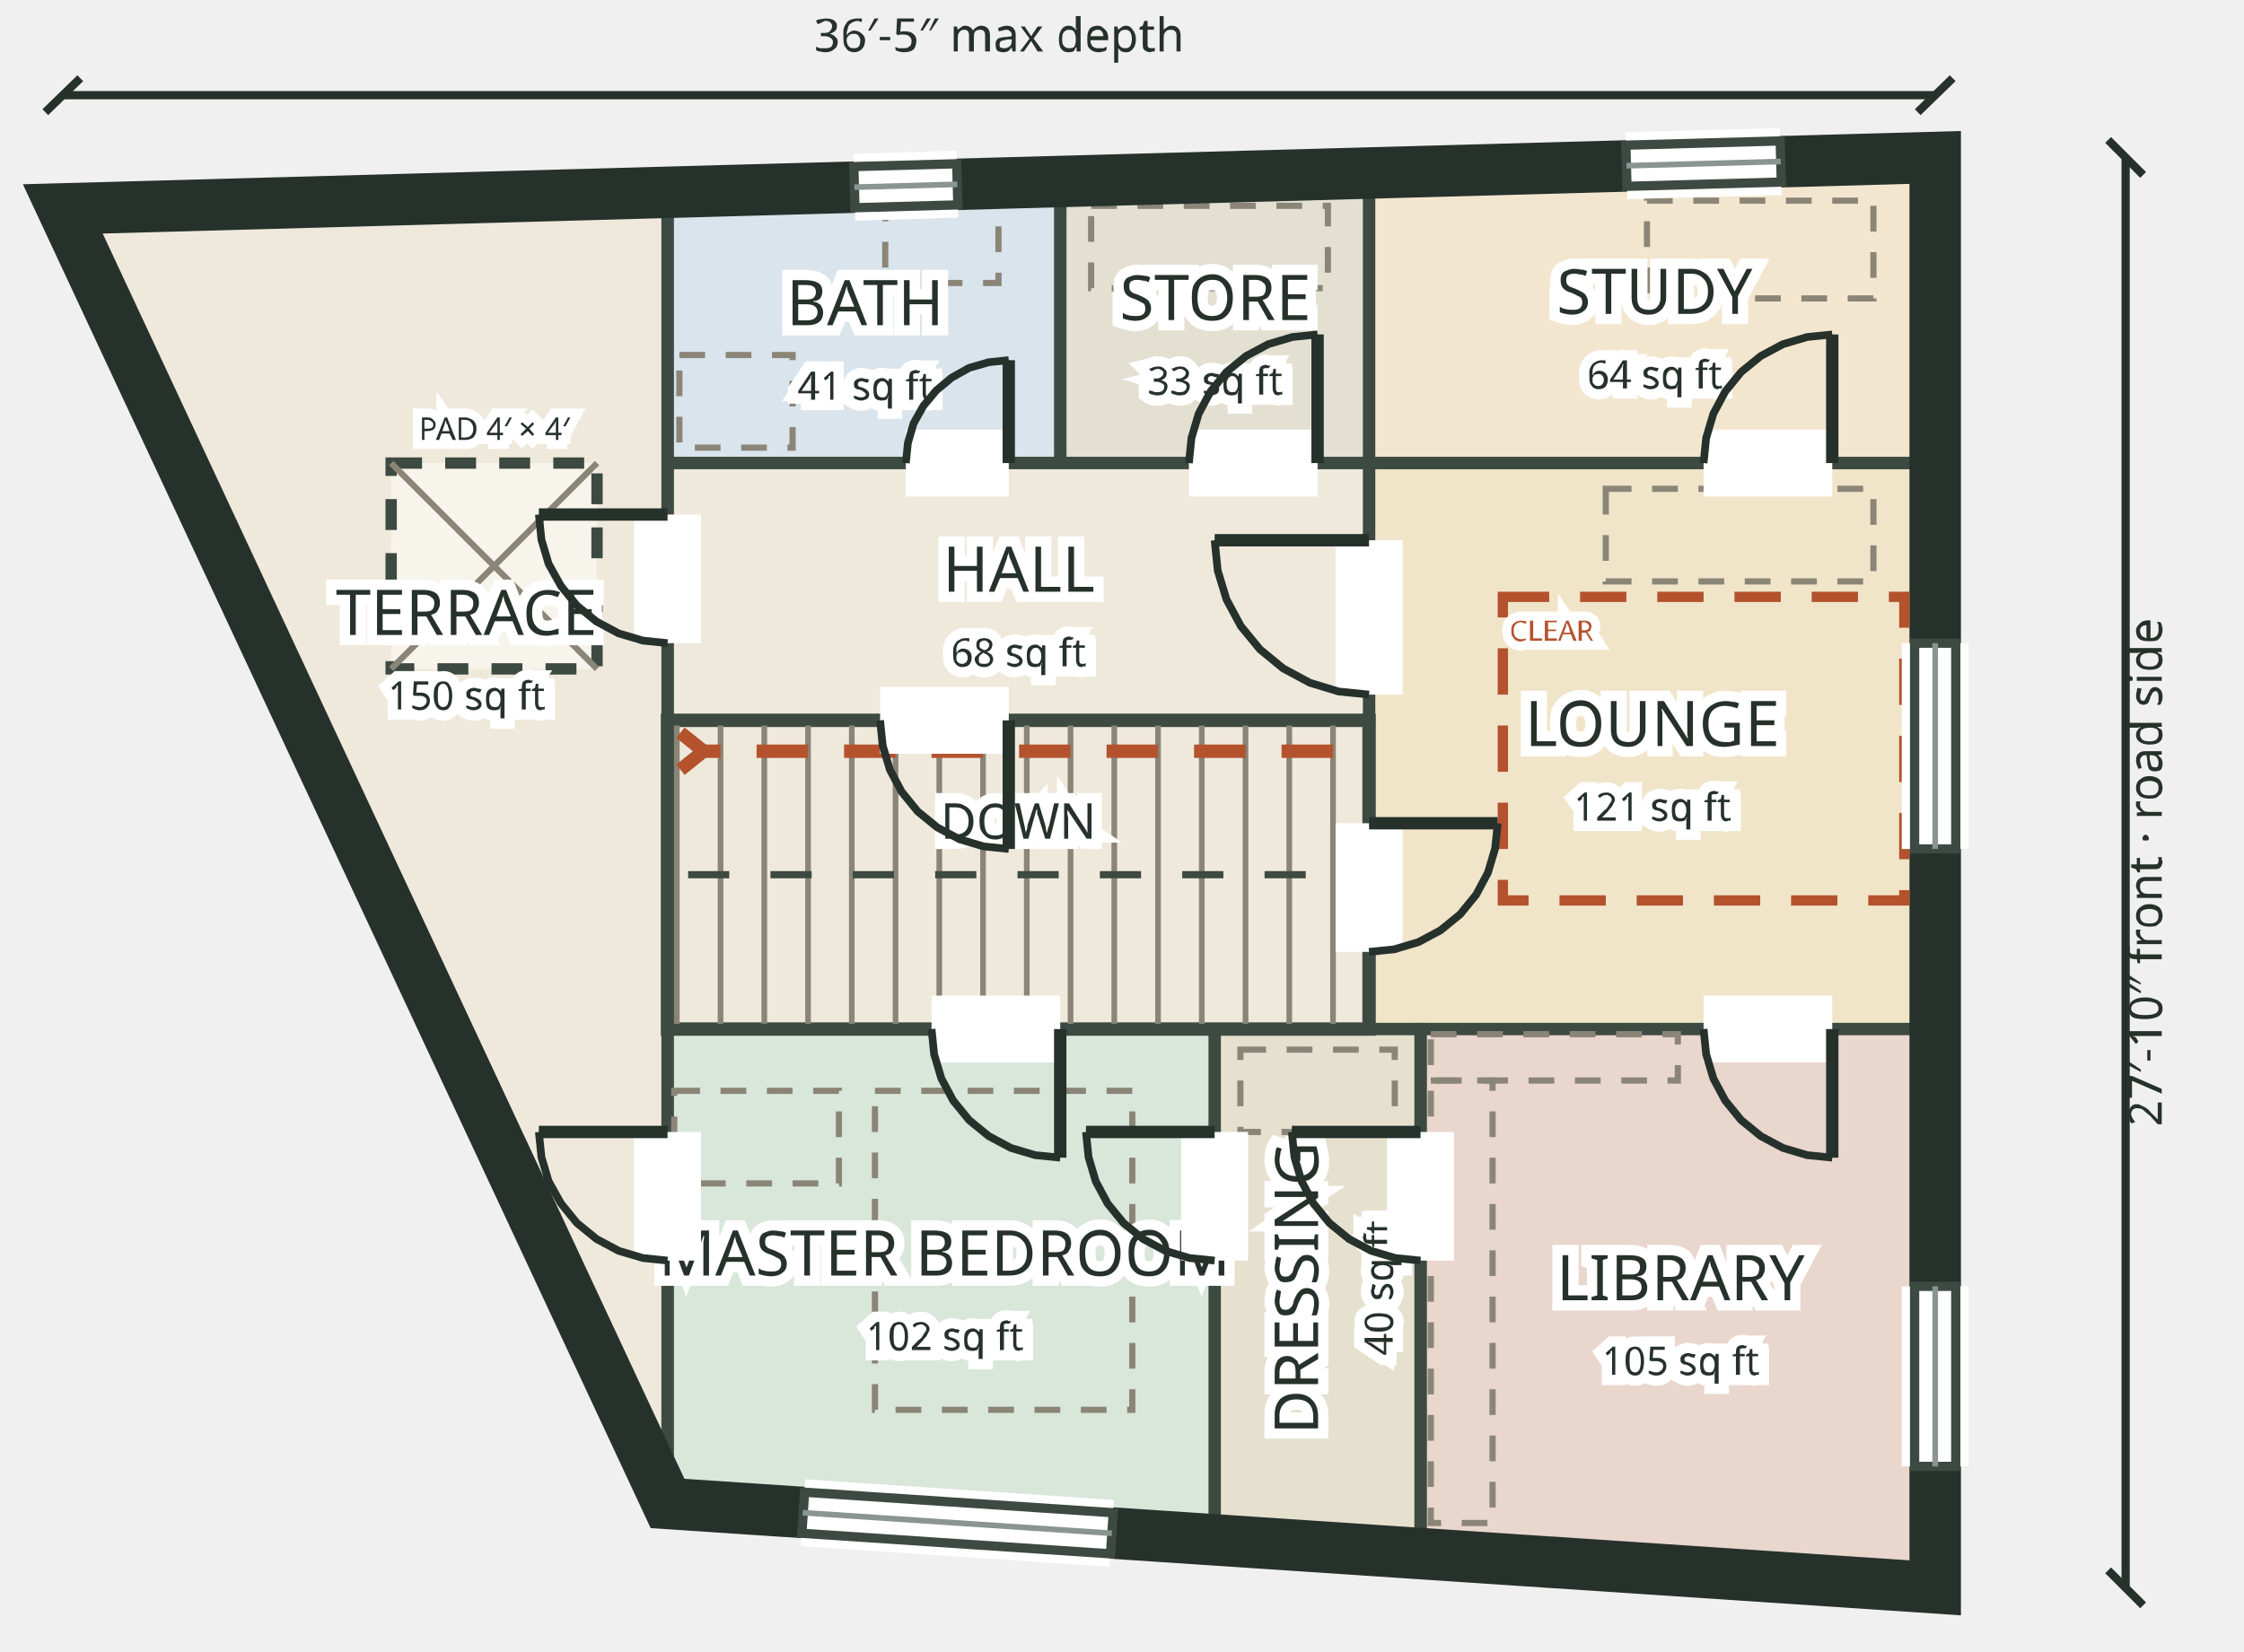
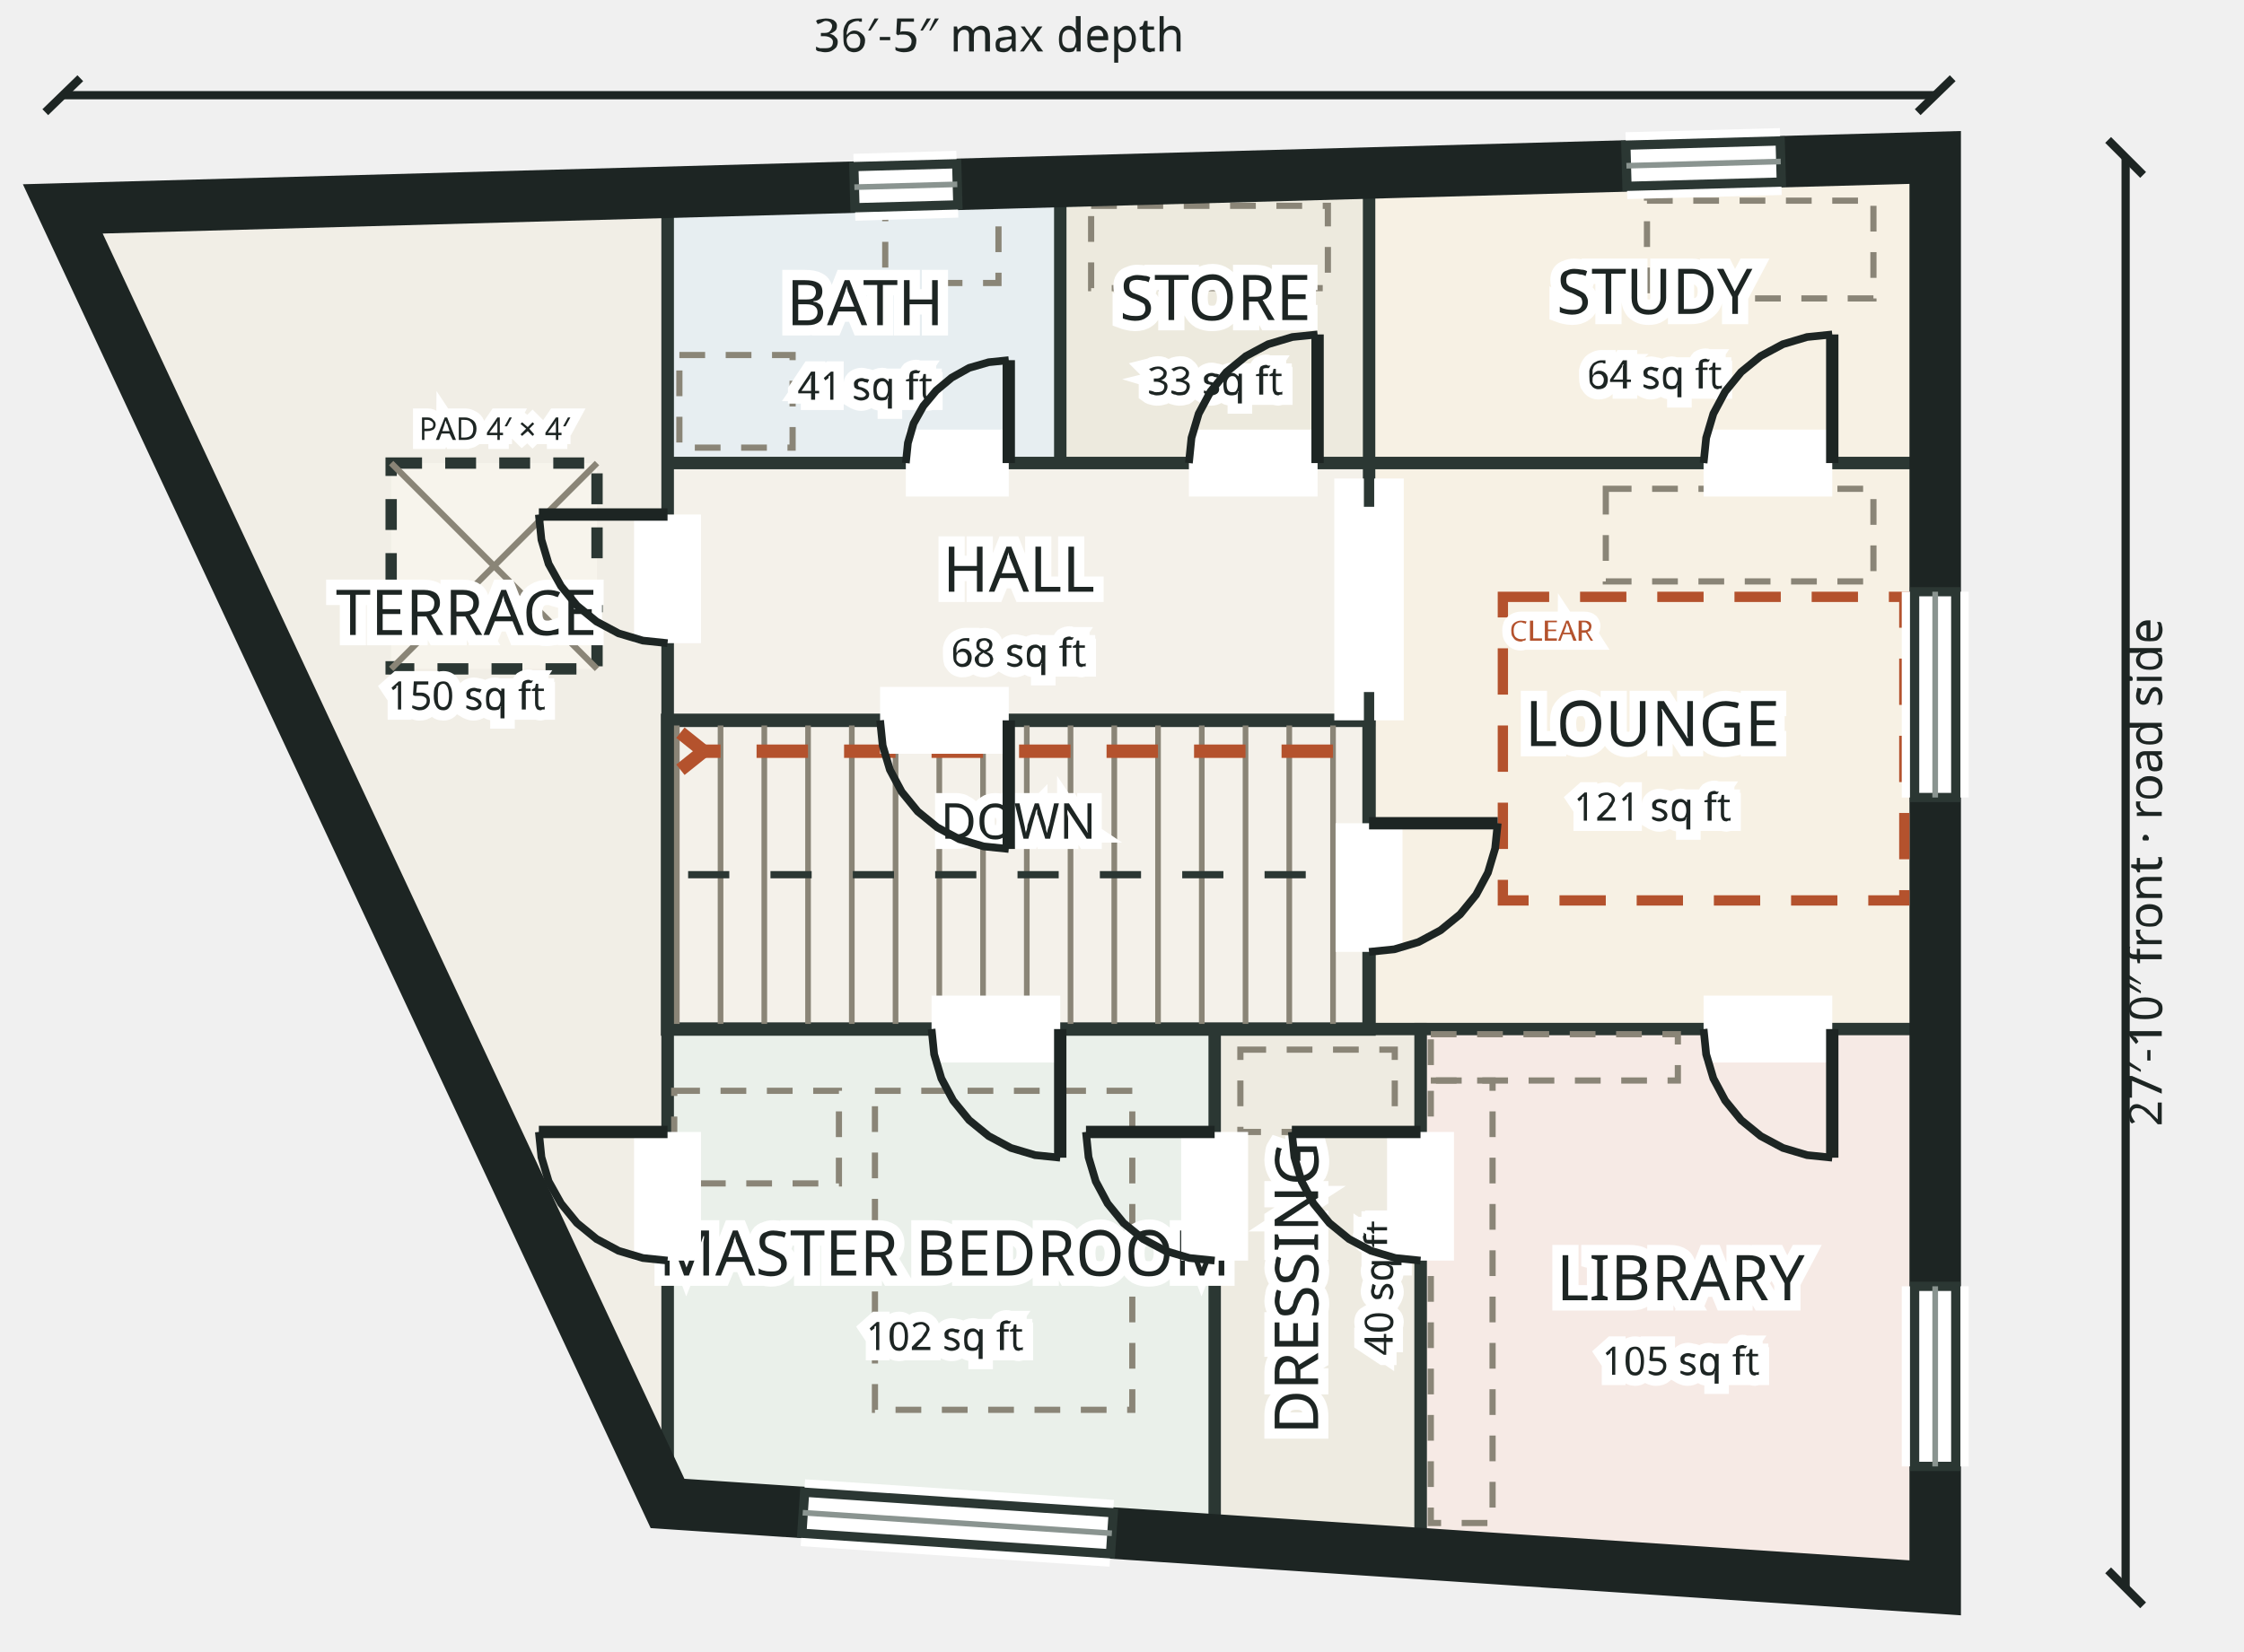
<svg xmlns="http://www.w3.org/2000/svg" viewBox="3.0 3.0 43.6 32.1" style="max-width:540px">
-   <path d="M 40.6 6.06 L 40.6 12 L 29.6 12 L 29.6 6.36 Z" fill="#f3e6cf" stroke="#3d4a42" stroke-width="0.24" />
-   <path d="M 40.6 12 L 40.6 23 L 29.6 23 L 29.6 12 Z" fill="#f0e5c9" stroke="#3d4a42" stroke-width="0.24" />
-   <path d="M 40.6 23 L 40.6 33.86 L 30.6 33.2 L 30.6 23 Z" fill="#e9d6cd" stroke="#3d4a42" stroke-width="0.24" />
-   <path d="M 30.6 23 L 30.6 33.2 L 26.6 32.93 L 26.6 23 Z" fill="#e6e0cf" stroke="#3d4a42" stroke-width="0.24" />
-   <path d="M 26.6 23 L 26.6 32.93 L 15.97 32.22 L 15.97 23 Z" fill="#d9e6da" stroke="#3d4a42" stroke-width="0.24" />
-   <path d="M 29.6 6.36 L 29.6 12 L 23.6 12 L 23.6 6.53 Z" fill="#e3e0d2" stroke="#3d4a42" stroke-width="0.24" />
-   <path d="M 23.6 6.53 L 23.6 12 L 15.97 12 L 15.97 6.74 Z" fill="#d9e4ec" stroke="#3d4a42" stroke-width="0.24" />
-   <path d="M 29.6 12 L 29.6 17 L 15.97 17 L 15.97 12 Z" fill="#efe9dc" stroke="#3d4a42" stroke-width="0.24" />
-   <path d="M 15.97 6.74 L 15.97 32.22 L 4.22 7.06 Z" fill="#efe9dc" stroke="#3d4a42" stroke-width="0.24" />
+   <path d="M 40.6 6.06 L 40.6 12 L 29.6 12 L 29.6 6.36 Z" fill="#f7f1e4" stroke="#2b3733" stroke-width="0.24" />
+   <path d="M 40.6 12 L 40.6 23 L 29.6 23 L 29.6 12 Z" fill="#f7f1e4" stroke="#2b3733" stroke-width="0.24" />
+   <path d="M 40.6 23 L 40.6 33.86 L 30.6 33.2 L 30.6 23 Z" fill="#f6eae5" stroke="#2b3733" stroke-width="0.24" />
+   <path d="M 30.6 23 L 30.6 33.2 L 26.6 32.93 L 26.6 23 Z" fill="#eeebe1" stroke="#2b3733" stroke-width="0.24" />
+   <path d="M 26.6 23 L 26.6 32.93 L 15.97 32.22 L 15.97 23 Z" fill="#eaf0ea" stroke="#2b3733" stroke-width="0.24" />
+   <path d="M 29.6 6.36 L 29.6 12 L 23.6 12 L 23.6 6.53 Z" fill="#edeade" stroke="#2b3733" stroke-width="0.24" />
+   <path d="M 23.6 6.53 L 23.6 12 L 15.97 12 L 15.97 6.74 Z" fill="#e7eef1" stroke="#2b3733" stroke-width="0.24" />
+   <path d="M 29.6 12 L 29.6 17 L 15.97 17 L 15.97 12 Z" fill="#f4f1ea" stroke="#2b3733" stroke-width="0.24" />
+   <path d="M 15.97 6.74 L 15.97 32.22 L 4.22 7.06 Z" fill="#f1eee6" stroke="#2b3733" stroke-width="0.24" />
  <rect x="34.2" y="12.5" width="5.2" height="1.8" fill="none" stroke="#8a8577" stroke-width="0.12" stroke-dasharray="0.5 0.4" />
  <rect x="30.8" y="24" width="1.2" height="8.6" fill="none" stroke="#8a8577" stroke-width="0.12" stroke-dasharray="0.5 0.4" />
  <rect x="30.8" y="23.1" width="4.8" height="0.9" fill="none" stroke="#8a8577" stroke-width="0.12" stroke-dasharray="0.5 0.4" />
  <rect x="35" y="6.9" width="4.4" height="1.9" fill="none" stroke="#8a8577" stroke-width="0.12" stroke-dasharray="0.5 0.4" />
  <rect x="27.1" y="23.4" width="3" height="1.6" fill="none" stroke="#8a8577" stroke-width="0.12" stroke-dasharray="0.5 0.4" />
  <rect x="20" y="24.2" width="5" height="6.2" fill="none" stroke="#8a8577" stroke-width="0.12" stroke-dasharray="0.5 0.4" />
  <rect x="16.1" y="24.2" width="3.2" height="1.8" fill="none" stroke="#8a8577" stroke-width="0.12" stroke-dasharray="0.5 0.4" />
  <rect x="20.2" y="6.9" width="2.2" height="1.6" fill="none" stroke="#8a8577" stroke-width="0.12" stroke-dasharray="0.5 0.4" />
  <rect x="16.2" y="9.9" width="2.2" height="1.8" fill="none" stroke="#8a8577" stroke-width="0.12" stroke-dasharray="0.5 0.4" />
  <rect x="24.2" y="7" width="4.6" height="1.6" fill="none" stroke="#8a8577" stroke-width="0.12" stroke-dasharray="0.5 0.4" />
-   <path d="M 40.6 6.06 L 40.6 33.86 L 15.97 32.22 L 4.22 7.06 Z" fill="none" stroke="#26312c" stroke-width="1" />
-   <rect x="15.97" y="17" width="13.63" height="6" fill="#efe9dc" stroke="#3d4a42" stroke-width="0.26" />
+   <path d="M 40.6 6.06 L 40.6 33.86 L 15.97 32.22 L 4.22 7.06 Z" fill="none" stroke="#1d2523" stroke-width="1" />
+   <rect x="15.97" y="17" width="13.63" height="6" fill="#f4f1ea" stroke="#2b3733" stroke-width="0.26" />
  <line x1="28.9" y1="17.1" x2="28.9" y2="22.9" stroke="#8a8577" stroke-width="0.11" />
  <line x1="28.05" y1="17.1" x2="28.05" y2="22.9" stroke="#8a8577" stroke-width="0.11" />
  <line x1="27.2" y1="17.1" x2="27.2" y2="22.9" stroke="#8a8577" stroke-width="0.11" />
  <line x1="26.35" y1="17.1" x2="26.35" y2="22.9" stroke="#8a8577" stroke-width="0.11" />
  <line x1="25.5" y1="17.1" x2="25.5" y2="22.9" stroke="#8a8577" stroke-width="0.11" />
  <line x1="24.65" y1="17.1" x2="24.65" y2="22.9" stroke="#8a8577" stroke-width="0.11" />
  <line x1="23.8" y1="17.1" x2="23.8" y2="22.9" stroke="#8a8577" stroke-width="0.11" />
  <line x1="22.95" y1="17.1" x2="22.95" y2="22.9" stroke="#8a8577" stroke-width="0.11" />
  <line x1="22.1" y1="17.1" x2="22.1" y2="22.9" stroke="#8a8577" stroke-width="0.11" />
  <line x1="21.25" y1="17.1" x2="21.25" y2="22.9" stroke="#8a8577" stroke-width="0.11" />
  <line x1="20.4" y1="17.1" x2="20.4" y2="22.9" stroke="#8a8577" stroke-width="0.11" />
  <line x1="19.55" y1="17.1" x2="19.55" y2="22.9" stroke="#8a8577" stroke-width="0.11" />
  <line x1="18.7" y1="17.1" x2="18.7" y2="22.9" stroke="#8a8577" stroke-width="0.11" />
  <line x1="17.85" y1="17.1" x2="17.85" y2="22.9" stroke="#8a8577" stroke-width="0.11" />
  <line x1="17" y1="17.1" x2="17" y2="22.9" stroke="#8a8577" stroke-width="0.11" />
  <line x1="16.15" y1="17.1" x2="16.15" y2="22.9" stroke="#8a8577" stroke-width="0.11" />
-   <line x1="16.37" y1="20" x2="29.2" y2="20" stroke="#3d4a42" stroke-width="0.14" stroke-dasharray="0.8 0.8" />
+   <line x1="16.37" y1="20" x2="29.2" y2="20" stroke="#2b3733" stroke-width="0.14" stroke-dasharray="0.8 0.8" />
  <line x1="28.9" y1="17.6" x2="16.67" y2="17.6" stroke="#b4522d" stroke-width="0.26" stroke-dasharray="1 0.7" />
  <line x1="16.67" y1="17.6" x2="16.22" y2="17.24" stroke="#b4522d" stroke-width="0.26" />
  <line x1="16.67" y1="17.6" x2="16.22" y2="17.96" stroke="#b4522d" stroke-width="0.26" />
-   <text x="22.79" y="19.3" font-size="0.95" fill="#26312c" text-anchor="middle" font-family="system-ui,sans-serif" stroke="#fff" stroke-width="0.4" paint-order="stroke">DOWN</text>
+   <text x="22.79" y="19.3" font-size="0.95" fill="#1d2523" text-anchor="middle" font-family="system-ui,sans-serif" stroke="#fff" stroke-width="0.4" paint-order="stroke">DOWN</text>
  <rect x="32.2" y="14.6" width="7.8" height="5.9" fill="none" stroke="#b4522d" stroke-width="0.2" stroke-dasharray="0.9 0.6" />
  <text x="33.15" y="15.45" font-size="0.55" fill="#b4522d" text-anchor="middle" font-family="system-ui,sans-serif" stroke="#fff" stroke-width="0.35" paint-order="stroke">CLEAR</text>
-   <rect x="10.6" y="12" width="4" height="4" fill="#f7f4ec" stroke="#3d4a42" stroke-width="0.22" stroke-dasharray="0.6 0.45" />
+   <rect x="10.6" y="12" width="4" height="4" fill="#f7f4ec" stroke="#2b3733" stroke-width="0.22" stroke-dasharray="0.6 0.45" />
  <line x1="10.6" y1="12" x2="14.6" y2="16" stroke="#8a8577" stroke-width="0.12" />
  <line x1="14.6" y1="12" x2="10.6" y2="16" stroke="#8a8577" stroke-width="0.12" />
-   <text x="12.6" y="11.55" font-size="0.6" fill="#26312c" text-anchor="middle" font-family="system-ui,sans-serif" stroke="#fff" stroke-width="0.35" paint-order="stroke">PAD 4′ × 4′</text>
+   <text x="12.6" y="11.55" font-size="0.6" fill="#1d2523" text-anchor="middle" font-family="system-ui,sans-serif" stroke="#fff" stroke-width="0.35" paint-order="stroke">PAD 4′ × 4′</text>
  <g transform="translate(35.15 9.1)">
-     <text x="0" y="0" font-size="1.22" fill="#26312c" text-anchor="middle" font-family="system-ui,sans-serif" stroke="#fff" stroke-width="0.4" paint-order="stroke">STUDY</text>
-     <text x="0" y="1.45" font-size="0.76" fill="#26312c" text-anchor="middle" font-family="system-ui,sans-serif" stroke="#fff" stroke-width="0.4" paint-order="stroke">64 sq ft</text>
+     <text x="0" y="0" font-size="1.22" fill="#1d2523" text-anchor="middle" font-family="system-ui,sans-serif" stroke="#fff" stroke-width="0.4" paint-order="stroke">STUDY</text>
+     <text x="0" y="1.45" font-size="0.76" fill="#1d2523" text-anchor="middle" font-family="system-ui,sans-serif" stroke="#fff" stroke-width="0.4" paint-order="stroke">64 sq ft</text>
  </g>
  <g transform="translate(35.1 17.5)">
-     <text x="0" y="0" font-size="1.22" fill="#26312c" text-anchor="middle" font-family="system-ui,sans-serif" stroke="#fff" stroke-width="0.4" paint-order="stroke">LOUNGE</text>
-     <text x="0" y="1.45" font-size="0.76" fill="#26312c" text-anchor="middle" font-family="system-ui,sans-serif" stroke="#fff" stroke-width="0.4" paint-order="stroke">121 sq ft</text>
+     <text x="0" y="0" font-size="1.22" fill="#1d2523" text-anchor="middle" font-family="system-ui,sans-serif" stroke="#fff" stroke-width="0.4" paint-order="stroke">LOUNGE</text>
+     <text x="0" y="1.45" font-size="0.76" fill="#1d2523" text-anchor="middle" font-family="system-ui,sans-serif" stroke="#fff" stroke-width="0.4" paint-order="stroke">121 sq ft</text>
  </g>
  <g transform="translate(35.65 28.27)">
-     <text x="0" y="0" font-size="1.22" fill="#26312c" text-anchor="middle" font-family="system-ui,sans-serif" stroke="#fff" stroke-width="0.4" paint-order="stroke">LIBRARY</text>
-     <text x="0" y="1.45" font-size="0.76" fill="#26312c" text-anchor="middle" font-family="system-ui,sans-serif" stroke="#fff" stroke-width="0.4" paint-order="stroke">105 sq ft</text>
+     <text x="0" y="0" font-size="1.22" fill="#1d2523" text-anchor="middle" font-family="system-ui,sans-serif" stroke="#fff" stroke-width="0.4" paint-order="stroke">LIBRARY</text>
+     <text x="0" y="1.45" font-size="0.76" fill="#1d2523" text-anchor="middle" font-family="system-ui,sans-serif" stroke="#fff" stroke-width="0.4" paint-order="stroke">105 sq ft</text>
  </g>
  <g transform="translate(28.61 28.03) rotate(-90)">
-     <text x="0" y="0" font-size="1.176" fill="#26312c" text-anchor="middle" font-family="system-ui,sans-serif" stroke="#fff" stroke-width="0.4" paint-order="stroke">DRESSING</text>
-     <text x="0" y="1.45" font-size="0.76" fill="#26312c" text-anchor="middle" font-family="system-ui,sans-serif" stroke="#fff" stroke-width="0.4" paint-order="stroke">40 sq ft</text>
+     <text x="0" y="0" font-size="1.176" fill="#1d2523" text-anchor="middle" font-family="system-ui,sans-serif" stroke="#fff" stroke-width="0.4" paint-order="stroke">DRESSING</text>
+     <text x="0" y="1.45" font-size="0.76" fill="#1d2523" text-anchor="middle" font-family="system-ui,sans-serif" stroke="#fff" stroke-width="0.4" paint-order="stroke">40 sq ft</text>
  </g>
  <g transform="translate(21.35 27.79)">
-     <text x="0" y="0" font-size="1.22" fill="#26312c" text-anchor="middle" font-family="system-ui,sans-serif" stroke="#fff" stroke-width="0.4" paint-order="stroke">MASTER BEDROOM</text>
-     <text x="0" y="1.45" font-size="0.76" fill="#26312c" text-anchor="middle" font-family="system-ui,sans-serif" stroke="#fff" stroke-width="0.4" paint-order="stroke">102 sq ft</text>
+     <text x="0" y="0" font-size="1.22" fill="#1d2523" text-anchor="middle" font-family="system-ui,sans-serif" stroke="#fff" stroke-width="0.4" paint-order="stroke">MASTER BEDROOM</text>
+     <text x="0" y="1.45" font-size="0.76" fill="#1d2523" text-anchor="middle" font-family="system-ui,sans-serif" stroke="#fff" stroke-width="0.4" paint-order="stroke">102 sq ft</text>
  </g>
  <g transform="translate(26.61 9.22)">
-     <text x="0" y="0" font-size="1.22" fill="#26312c" text-anchor="middle" font-family="system-ui,sans-serif" stroke="#fff" stroke-width="0.4" paint-order="stroke">STORE</text>
-     <text x="0" y="1.45" font-size="0.76" fill="#26312c" text-anchor="middle" font-family="system-ui,sans-serif" stroke="#fff" stroke-width="0.4" paint-order="stroke">33 sq ft</text>
+     <text x="0" y="0" font-size="1.22" fill="#1d2523" text-anchor="middle" font-family="system-ui,sans-serif" stroke="#fff" stroke-width="0.4" paint-order="stroke">STORE</text>
+     <text x="0" y="1.45" font-size="0.76" fill="#1d2523" text-anchor="middle" font-family="system-ui,sans-serif" stroke="#fff" stroke-width="0.4" paint-order="stroke">33 sq ft</text>
  </g>
  <g transform="translate(19.81 9.32)">
-     <text x="0" y="0" font-size="1.22" fill="#26312c" text-anchor="middle" font-family="system-ui,sans-serif" stroke="#fff" stroke-width="0.4" paint-order="stroke">BATH</text>
-     <text x="0" y="1.45" font-size="0.76" fill="#26312c" text-anchor="middle" font-family="system-ui,sans-serif" stroke="#fff" stroke-width="0.4" paint-order="stroke">41 sq ft</text>
+     <text x="0" y="0" font-size="1.22" fill="#1d2523" text-anchor="middle" font-family="system-ui,sans-serif" stroke="#fff" stroke-width="0.4" paint-order="stroke">BATH</text>
+     <text x="0" y="1.45" font-size="0.76" fill="#1d2523" text-anchor="middle" font-family="system-ui,sans-serif" stroke="#fff" stroke-width="0.4" paint-order="stroke">41 sq ft</text>
  </g>
  <g transform="translate(22.79 14.5)">
-     <text x="0" y="0" font-size="1.22" fill="#26312c" text-anchor="middle" font-family="system-ui,sans-serif" stroke="#fff" stroke-width="0.4" paint-order="stroke">HALL</text>
-     <text x="0" y="1.45" font-size="0.76" fill="#26312c" text-anchor="middle" font-family="system-ui,sans-serif" stroke="#fff" stroke-width="0.4" paint-order="stroke">68 sq ft</text>
+     <text x="0" y="0" font-size="1.22" fill="#1d2523" text-anchor="middle" font-family="system-ui,sans-serif" stroke="#fff" stroke-width="0.4" paint-order="stroke">HALL</text>
+     <text x="0" y="1.45" font-size="0.76" fill="#1d2523" text-anchor="middle" font-family="system-ui,sans-serif" stroke="#fff" stroke-width="0.4" paint-order="stroke">68 sq ft</text>
  </g>
  <g transform="translate(12.06 15.34)">
-     <text x="0" y="0" font-size="1.22" fill="#26312c" text-anchor="middle" font-family="system-ui,sans-serif" stroke="#fff" stroke-width="0.4" paint-order="stroke">TERRACE</text>
-     <text x="0" y="1.45" font-size="0.76" fill="#26312c" text-anchor="middle" font-family="system-ui,sans-serif" stroke="#fff" stroke-width="0.4" paint-order="stroke">150 sq ft</text>
+     <text x="0" y="0" font-size="1.22" fill="#1d2523" text-anchor="middle" font-family="system-ui,sans-serif" stroke="#fff" stroke-width="0.4" paint-order="stroke">TERRACE</text>
+     <text x="0" y="1.45" font-size="0.76" fill="#1d2523" text-anchor="middle" font-family="system-ui,sans-serif" stroke="#fff" stroke-width="0.4" paint-order="stroke">150 sq ft</text>
  </g>
-   <line x1="40.6" y1="15.5" x2="40.6" y2="19.5" stroke="#fff" stroke-width="1.3" />
-   <g transform="translate(40.6 17.5) rotate(90)">
-     <rect x="-2" y="-0.4" width="4" height="0.8" fill="#fff" stroke="#3d4a42" stroke-width="0.18" />
+   <line x1="40.6" y1="14.5" x2="40.6" y2="18.5" stroke="#fff" stroke-width="1.3" />
+   <g transform="translate(40.6 16.5) rotate(90)">
+     <rect x="-2" y="-0.4" width="4" height="0.8" fill="#fff" stroke="#2b3733" stroke-width="0.18" />
    <line x1="-2" y1="0" x2="2" y2="0" stroke="#8a9490" stroke-width="0.11" />
  </g>
  <line x1="40.6" y1="28" x2="40.6" y2="31.5" stroke="#fff" stroke-width="1.3" />
  <g transform="translate(40.6 29.75) rotate(90)">
-     <rect x="-1.75" y="-0.4" width="3.5" height="0.8" fill="#fff" stroke="#3d4a42" stroke-width="0.18" />
+     <rect x="-1.75" y="-0.4" width="3.5" height="0.8" fill="#fff" stroke="#2b3733" stroke-width="0.18" />
    <line x1="-1.75" y1="0" x2="1.75" y2="0" stroke="#8a9490" stroke-width="0.11" />
  </g>
  <line x1="34.6" y1="6.22" x2="37.6" y2="6.14" stroke="#fff" stroke-width="1.3" />
  <g transform="translate(36.1 6.18) rotate(-1.58)">
-     <rect x="-1.5" y="-0.4" width="3" height="0.8" fill="#fff" stroke="#3d4a42" stroke-width="0.18" />
+     <rect x="-1.5" y="-0.4" width="3" height="0.8" fill="#fff" stroke="#2b3733" stroke-width="0.18" />
    <line x1="-1.5" y1="0" x2="1.5" y2="0" stroke="#8a9490" stroke-width="0.11" />
  </g>
  <line x1="19.6" y1="6.64" x2="21.6" y2="6.58" stroke="#fff" stroke-width="1.3" />
  <g transform="translate(20.6 6.61) rotate(-1.58)">
-     <rect x="-1" y="-0.4" width="2" height="0.8" fill="#fff" stroke="#3d4a42" stroke-width="0.18" />
+     <rect x="-1" y="-0.4" width="2" height="0.8" fill="#fff" stroke="#2b3733" stroke-width="0.18" />
    <line x1="-1" y1="0" x2="1" y2="0" stroke="#8a9490" stroke-width="0.11" />
  </g>
  <line x1="24.6" y1="32.8" x2="18.6" y2="32.4" stroke="#fff" stroke-width="1.3" />
  <g transform="translate(21.6 32.6) rotate(-176.19)">
-     <rect x="-3.01" y="-0.4" width="6.01" height="0.8" fill="#fff" stroke="#3d4a42" stroke-width="0.18" />
+     <rect x="-3.01" y="-0.4" width="6.01" height="0.8" fill="#fff" stroke="#2b3733" stroke-width="0.18" />
    <line x1="-3.01" y1="0" x2="3.01" y2="0" stroke="#8a9490" stroke-width="0.11" />
  </g>
  <line x1="29.6" y1="19" x2="29.6" y2="21.5" stroke="#fff" stroke-width="1.3" />
-   <line x1="29.6" y1="19" x2="32.1" y2="19" stroke="#26312c" stroke-width="0.24" />
-   <path d="M32.1 19 L32.05 19.49 L31.91 19.96 L31.68 20.39 L31.37 20.77 L30.99 21.08 L30.56 21.31 L30.09 21.45 L29.6 21.5" fill="none" stroke="#26312c" stroke-width="0.15" />
+   <line x1="29.6" y1="19" x2="32.1" y2="19" stroke="#1d2523" stroke-width="0.24" />
+   <path d="M32.1 19 L32.05 19.49 L31.91 19.96 L31.68 20.39 L31.37 20.77 L30.99 21.08 L30.56 21.31 L30.09 21.45 L29.6 21.5" fill="none" stroke="#1d2523" stroke-width="0.15" />
  <line x1="38.6" y1="12" x2="36.1" y2="12" stroke="#fff" stroke-width="1.3" />
-   <line x1="38.6" y1="12" x2="38.6" y2="9.5" stroke="#26312c" stroke-width="0.24" />
-   <path d="M38.6 9.5 L38.11 9.55 L37.64 9.69 L37.21 9.92 L36.83 10.23 L36.52 10.61 L36.29 11.04 L36.15 11.51 L36.1 12" fill="none" stroke="#26312c" stroke-width="0.15" />
+   <line x1="38.6" y1="12" x2="38.6" y2="9.5" stroke="#1d2523" stroke-width="0.24" />
+   <path d="M38.6 9.5 L38.11 9.55 L37.64 9.69 L37.21 9.92 L36.83 10.23 L36.52 10.61 L36.29 11.04 L36.15 11.51 L36.1 12" fill="none" stroke="#1d2523" stroke-width="0.15" />
  <line x1="38.6" y1="23" x2="36.1" y2="23" stroke="#fff" stroke-width="1.3" />
-   <line x1="38.6" y1="23" x2="38.6" y2="25.5" stroke="#26312c" stroke-width="0.24" />
-   <path d="M38.6 25.5 L38.11 25.45 L37.64 25.31 L37.21 25.08 L36.83 24.77 L36.52 24.39 L36.29 23.96 L36.15 23.49 L36.1 23" fill="none" stroke="#26312c" stroke-width="0.15" />
+   <line x1="38.6" y1="23" x2="38.6" y2="25.5" stroke="#1d2523" stroke-width="0.24" />
+   <path d="M38.6 25.5 L38.11 25.45 L37.64 25.31 L37.21 25.08 L36.83 24.77 L36.52 24.39 L36.29 23.96 L36.15 23.49 L36.1 23" fill="none" stroke="#1d2523" stroke-width="0.15" />
  <line x1="30.6" y1="25" x2="30.6" y2="27.5" stroke="#fff" stroke-width="1.3" />
-   <line x1="30.6" y1="25" x2="28.1" y2="25" stroke="#26312c" stroke-width="0.24" />
-   <path d="M28.1 25 L28.15 25.49 L28.29 25.96 L28.52 26.39 L28.83 26.77 L29.21 27.08 L29.64 27.31 L30.11 27.45 L30.6 27.5" fill="none" stroke="#26312c" stroke-width="0.15" />
-   <line x1="29.6" y1="13.5" x2="29.6" y2="16.5" stroke="#fff" stroke-width="1.3" />
-   <line x1="29.6" y1="13.5" x2="26.6" y2="13.5" stroke="#26312c" stroke-width="0.24" />
-   <path d="M26.6 13.5 L26.66 14.09 L26.83 14.65 L27.11 15.17 L27.48 15.62 L27.93 15.99 L28.45 16.27 L29.01 16.44 L29.6 16.5" fill="none" stroke="#26312c" stroke-width="0.15" />
+   <line x1="30.6" y1="25" x2="28.1" y2="25" stroke="#1d2523" stroke-width="0.24" />
+   <path d="M28.1 25 L28.15 25.49 L28.29 25.96 L28.52 26.39 L28.83 26.77 L29.21 27.08 L29.64 27.31 L30.11 27.45 L30.6 27.5" fill="none" stroke="#1d2523" stroke-width="0.15" />
+   <line x1="29.6" y1="12.3" x2="29.6" y2="17" stroke="#fff" stroke-width="1.35" />
+   <line x1="29.6" y1="11.75" x2="29.6" y2="12.85" stroke="#2b3733" stroke-width="0.2" />
+   <line x1="29.6" y1="16.45" x2="29.6" y2="17.55" stroke="#2b3733" stroke-width="0.2" />
  <line x1="28.6" y1="12" x2="26.1" y2="12" stroke="#fff" stroke-width="1.3" />
-   <line x1="28.6" y1="12" x2="28.6" y2="9.5" stroke="#26312c" stroke-width="0.24" />
-   <path d="M28.6 9.5 L28.11 9.55 L27.64 9.69 L27.21 9.92 L26.83 10.23 L26.52 10.61 L26.29 11.04 L26.15 11.51 L26.1 12" fill="none" stroke="#26312c" stroke-width="0.15" />
+   <line x1="28.6" y1="12" x2="28.6" y2="9.5" stroke="#1d2523" stroke-width="0.24" />
+   <path d="M28.6 9.5 L28.11 9.55 L27.64 9.69 L27.21 9.92 L26.83 10.23 L26.52 10.61 L26.29 11.04 L26.15 11.51 L26.1 12" fill="none" stroke="#1d2523" stroke-width="0.15" />
  <line x1="22.6" y1="12" x2="20.6" y2="12" stroke="#fff" stroke-width="1.3" />
-   <line x1="22.6" y1="12" x2="22.6" y2="10" stroke="#26312c" stroke-width="0.24" />
-   <path d="M22.6 10 L22.21 10.04 L21.83 10.15 L21.49 10.34 L21.19 10.59 L20.94 10.89 L20.75 11.23 L20.64 11.61 L20.6 12" fill="none" stroke="#26312c" stroke-width="0.15" />
+   <line x1="22.6" y1="12" x2="22.6" y2="10" stroke="#1d2523" stroke-width="0.24" />
+   <path d="M22.6 10 L22.21 10.04 L21.83 10.15 L21.49 10.34 L21.19 10.59 L20.94 10.89 L20.75 11.23 L20.64 11.61 L20.6 12" fill="none" stroke="#1d2523" stroke-width="0.15" />
  <line x1="22.6" y1="17" x2="20.1" y2="17" stroke="#fff" stroke-width="1.3" />
-   <line x1="22.6" y1="17" x2="22.6" y2="19.5" stroke="#26312c" stroke-width="0.24" />
-   <path d="M22.6 19.5 L22.11 19.45 L21.64 19.31 L21.21 19.08 L20.83 18.77 L20.52 18.39 L20.29 17.96 L20.15 17.49 L20.1 17" fill="none" stroke="#26312c" stroke-width="0.15" />
+   <line x1="22.6" y1="17" x2="22.6" y2="19.5" stroke="#1d2523" stroke-width="0.24" />
+   <path d="M22.6 19.5 L22.11 19.45 L21.64 19.31 L21.21 19.08 L20.83 18.77 L20.52 18.39 L20.29 17.96 L20.15 17.49 L20.1 17" fill="none" stroke="#1d2523" stroke-width="0.15" />
  <line x1="23.6" y1="23" x2="21.1" y2="23" stroke="#fff" stroke-width="1.3" />
-   <line x1="23.6" y1="23" x2="23.6" y2="25.5" stroke="#26312c" stroke-width="0.24" />
-   <path d="M23.6 25.5 L23.11 25.45 L22.64 25.31 L22.21 25.08 L21.83 24.77 L21.52 24.39 L21.29 23.96 L21.15 23.49 L21.1 23" fill="none" stroke="#26312c" stroke-width="0.15" />
+   <line x1="23.6" y1="23" x2="23.6" y2="25.5" stroke="#1d2523" stroke-width="0.24" />
+   <path d="M23.6 25.5 L23.11 25.45 L22.64 25.31 L22.21 25.08 L21.83 24.77 L21.52 24.39 L21.29 23.96 L21.15 23.49 L21.1 23" fill="none" stroke="#1d2523" stroke-width="0.15" />
  <line x1="26.6" y1="25" x2="26.6" y2="27.5" stroke="#fff" stroke-width="1.3" />
-   <line x1="26.6" y1="25" x2="24.1" y2="25" stroke="#26312c" stroke-width="0.24" />
-   <path d="M24.1 25 L24.15 25.49 L24.29 25.96 L24.52 26.39 L24.83 26.77 L25.21 27.08 L25.64 27.31 L26.11 27.45 L26.6 27.5" fill="none" stroke="#26312c" stroke-width="0.15" />
+   <line x1="26.6" y1="25" x2="24.1" y2="25" stroke="#1d2523" stroke-width="0.24" />
+   <path d="M24.1 25 L24.15 25.49 L24.29 25.96 L24.52 26.39 L24.83 26.77 L25.21 27.08 L25.64 27.31 L26.11 27.45 L26.6 27.5" fill="none" stroke="#1d2523" stroke-width="0.15" />
  <line x1="15.97" y1="13" x2="15.97" y2="15.5" stroke="#fff" stroke-width="1.3" />
-   <line x1="15.97" y1="13" x2="13.47" y2="13" stroke="#26312c" stroke-width="0.24" />
-   <path d="M13.47 13 L13.52 13.49 L13.66 13.96 L13.9 14.39 L14.21 14.77 L14.59 15.08 L15.02 15.31 L15.49 15.45 L15.97 15.5" fill="none" stroke="#26312c" stroke-width="0.15" />
+   <line x1="15.97" y1="13" x2="13.47" y2="13" stroke="#1d2523" stroke-width="0.24" />
+   <path d="M13.47 13 L13.52 13.49 L13.66 13.96 L13.9 14.39 L14.21 14.77 L14.59 15.08 L15.02 15.31 L15.49 15.45 L15.97 15.5" fill="none" stroke="#1d2523" stroke-width="0.15" />
  <line x1="15.97" y1="25" x2="15.97" y2="27.5" stroke="#fff" stroke-width="1.3" />
-   <line x1="15.97" y1="25" x2="13.47" y2="25" stroke="#26312c" stroke-width="0.24" />
-   <path d="M13.47 25 L13.52 25.49 L13.66 25.96 L13.9 26.39 L14.21 26.77 L14.59 27.08 L15.02 27.31 L15.49 27.45 L15.97 27.5" fill="none" stroke="#26312c" stroke-width="0.15" />
-   <line x1="4.22" y1="4.85" x2="40.6" y2="4.85" stroke="#26312c" stroke-width="0.16" />
-   <line x1="3.88" y1="5.18" x2="4.56" y2="4.52" stroke="#26312c" stroke-width="0.16" />
-   <line x1="40.26" y1="5.18" x2="40.94" y2="4.52" stroke="#26312c" stroke-width="0.16" />
-   <text x="22.41" y="4" font-size="0.9" fill="#26312c" text-anchor="middle" font-family="system-ui,sans-serif">36′-5″ max depth</text>
-   <line x1="44.3" y1="6.06" x2="44.3" y2="33.86" stroke="#26312c" stroke-width="0.16" />
-   <line x1="43.96" y1="5.72" x2="44.64" y2="6.4" stroke="#26312c" stroke-width="0.16" />
-   <line x1="43.96" y1="33.52" x2="44.64" y2="34.2" stroke="#26312c" stroke-width="0.16" />
-   <text x="45" y="19.96" font-size="0.9" fill="#26312c" text-anchor="middle" font-family="system-ui,sans-serif" transform="rotate(-90 45.0 19.959)">27′-10″ front · road side</text>
+   <line x1="15.97" y1="25" x2="13.47" y2="25" stroke="#1d2523" stroke-width="0.24" />
+   <path d="M13.47 25 L13.52 25.49 L13.66 25.96 L13.9 26.39 L14.21 26.77 L14.59 27.08 L15.02 27.31 L15.49 27.45 L15.97 27.5" fill="none" stroke="#1d2523" stroke-width="0.15" />
+   <line x1="4.22" y1="4.85" x2="40.6" y2="4.85" stroke="#1d2523" stroke-width="0.16" />
+   <line x1="3.88" y1="5.18" x2="4.56" y2="4.52" stroke="#1d2523" stroke-width="0.16" />
+   <line x1="40.26" y1="5.18" x2="40.94" y2="4.52" stroke="#1d2523" stroke-width="0.16" />
+   <text x="22.41" y="4" font-size="0.9" fill="#1d2523" text-anchor="middle" font-family="system-ui,sans-serif">36′-5″ max depth</text>
+   <line x1="44.3" y1="6.06" x2="44.3" y2="33.86" stroke="#1d2523" stroke-width="0.16" />
+   <line x1="43.96" y1="5.72" x2="44.64" y2="6.4" stroke="#1d2523" stroke-width="0.16" />
+   <line x1="43.96" y1="33.52" x2="44.64" y2="34.2" stroke="#1d2523" stroke-width="0.16" />
+   <text x="45" y="19.96" font-size="0.9" fill="#1d2523" text-anchor="middle" font-family="system-ui,sans-serif" transform="rotate(-90 45.0 19.959)">27′-10″ front · road side</text>
</svg>
